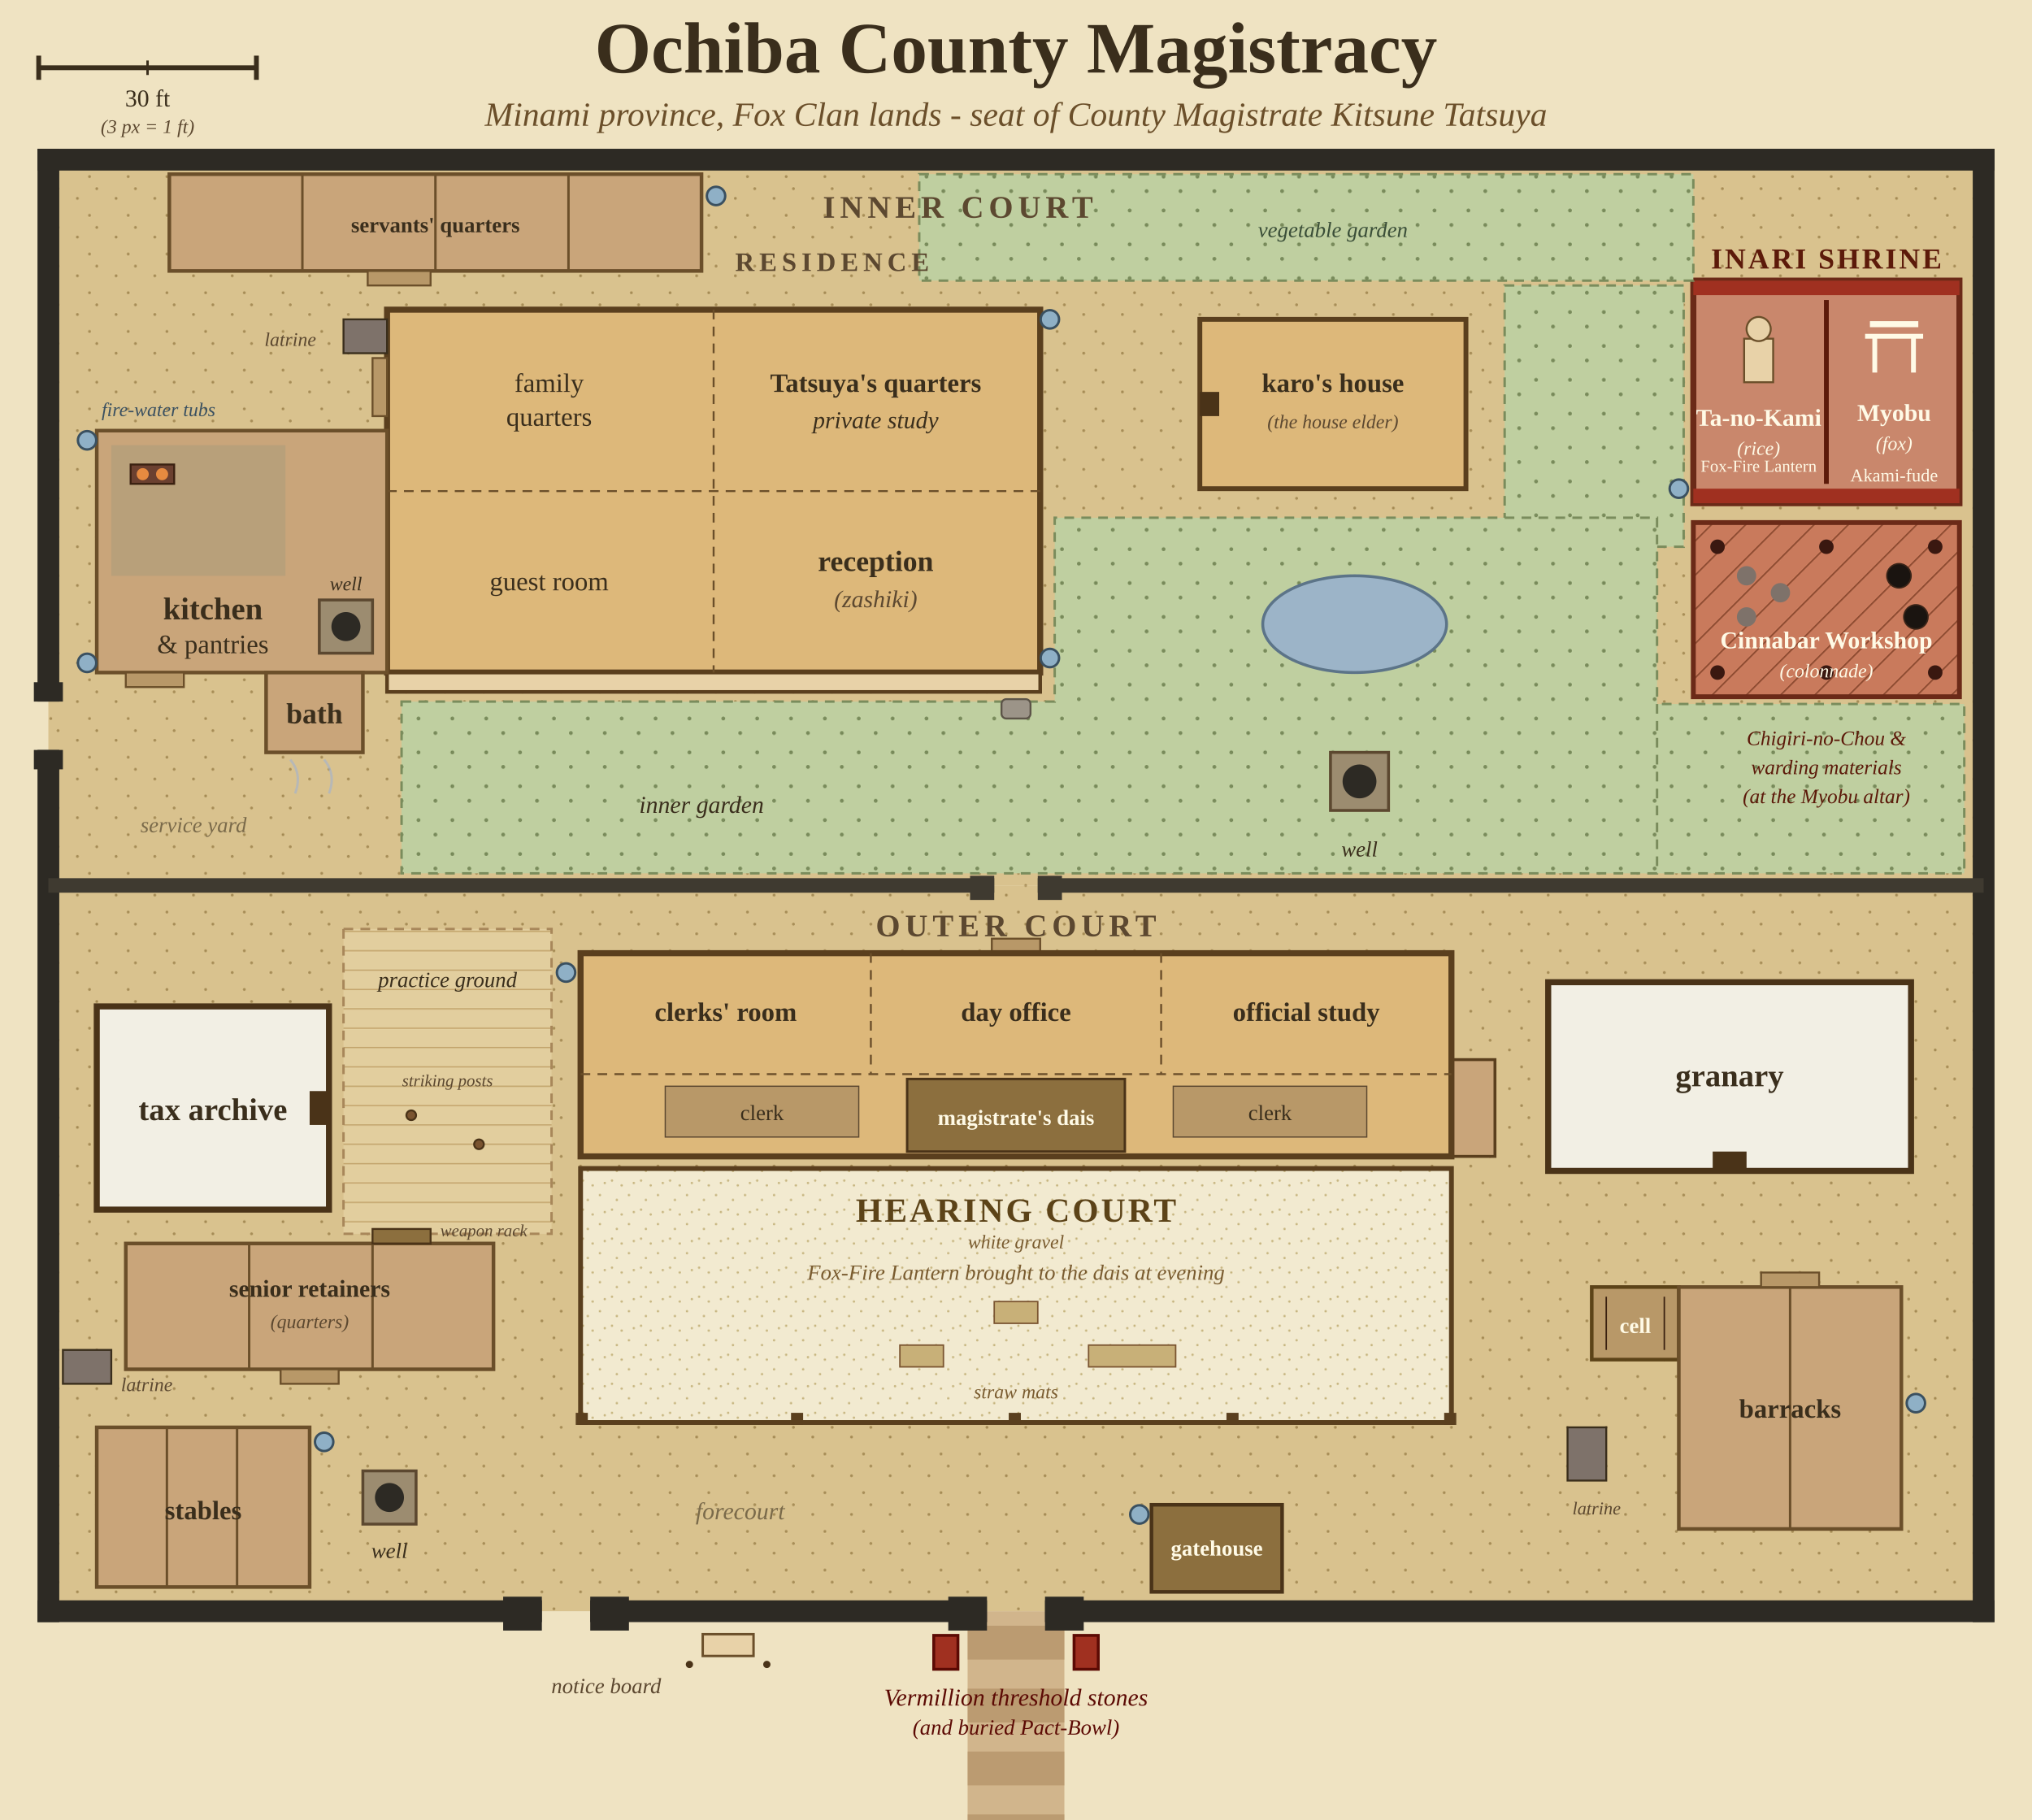
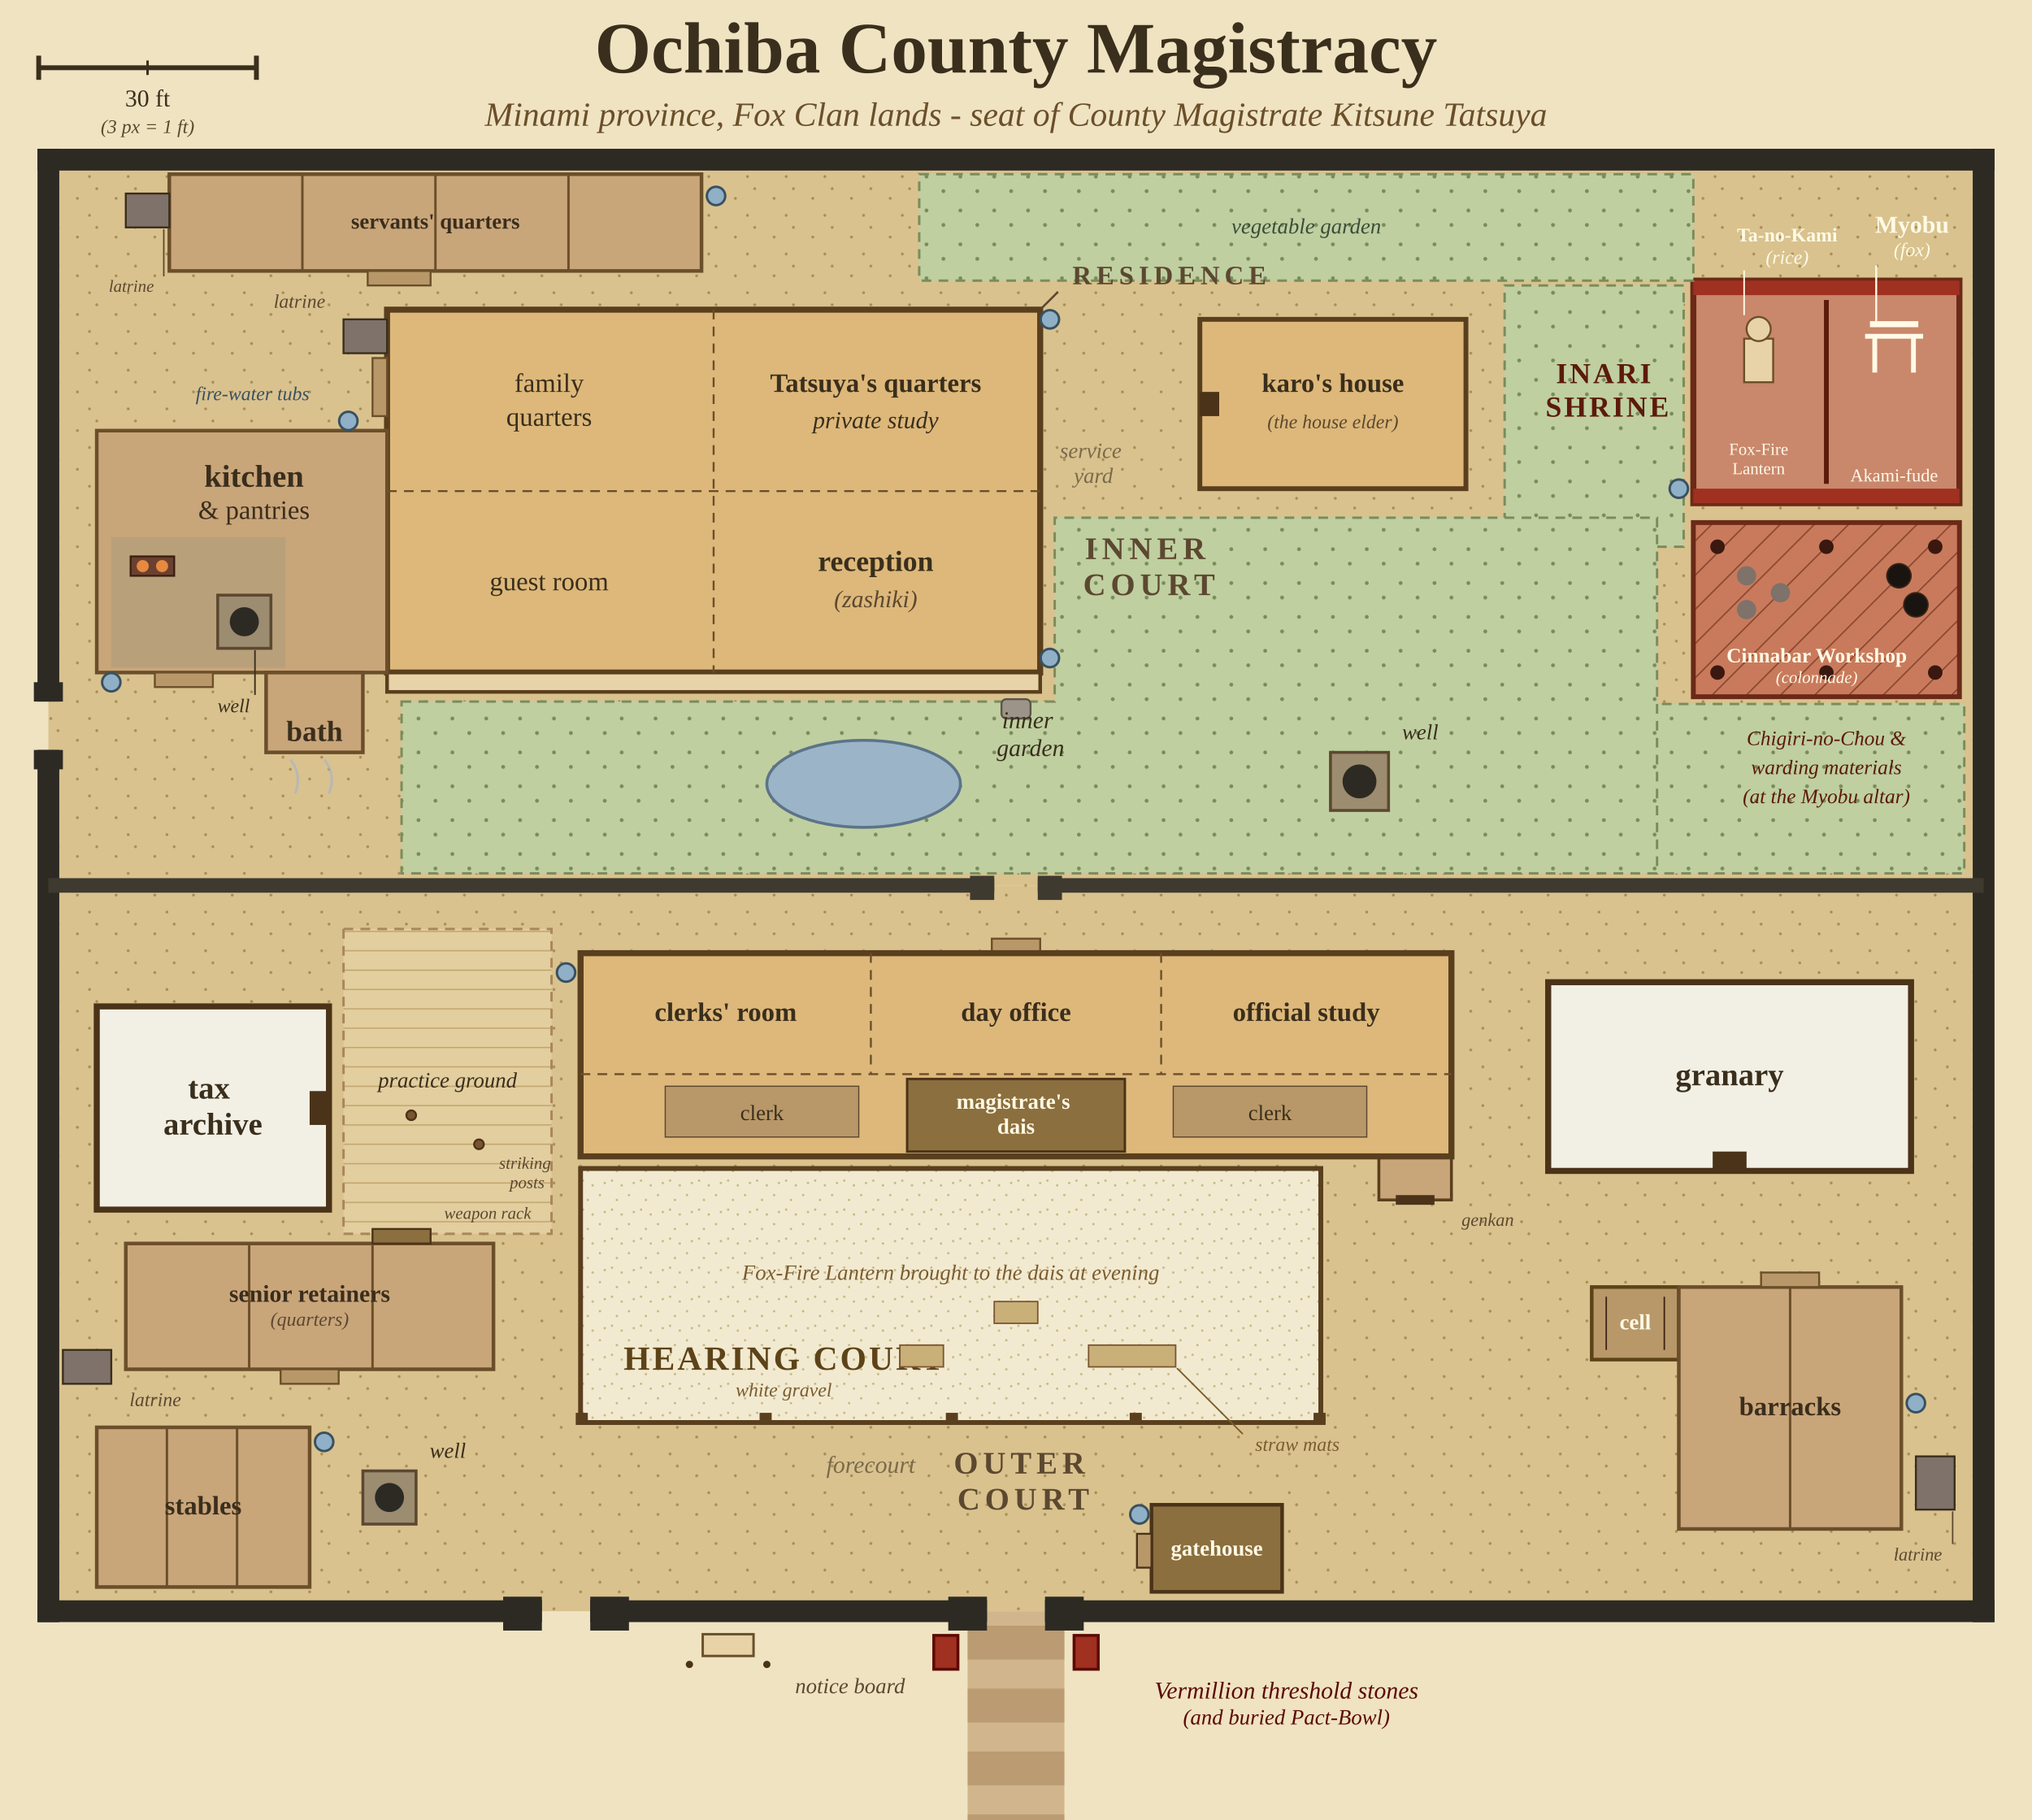
<svg xmlns="http://www.w3.org/2000/svg" viewBox="180 84 840 752" font-family="Georgia, 'Times New Roman', serif">
  <defs>
    <pattern id="colonnade-hatch" patternUnits="userSpaceOnUse" width="10" height="10" patternTransform="rotate(45)">
      <rect width="10" height="10" fill="#C97A5C" />
      <line x1="0" y1="0" x2="0" y2="10" stroke="#8C4A30" stroke-width="1.2" />
    </pattern>
    <pattern id="garden-stipple" patternUnits="userSpaceOnUse" width="14" height="14">
      <rect width="14" height="14" fill="#BFCFA0" />
      <circle cx="3" cy="3" r="0.8" fill="#7A8C5C" />
      <circle cx="10" cy="9" r="0.8" fill="#7A8C5C" />
    </pattern>
    <pattern id="court-earth" patternUnits="userSpaceOnUse" width="16" height="16">
      <rect width="16" height="16" fill="#D9C28E" />
      <circle cx="4" cy="6" r="0.6" fill="#A88E58" />
      <circle cx="12" cy="2" r="0.6" fill="#A88E58" />
      <circle cx="9" cy="13" r="0.6" fill="#A88E58" />
    </pattern>
    <pattern id="keiko-earth" patternUnits="userSpaceOnUse" width="16" height="16">
      <rect width="16" height="16" fill="#E2CE9E" />
      <line x1="0" y1="5" x2="16" y2="5" stroke="#C2A46C" stroke-width="0.5" />
      <line x1="0" y1="13" x2="16" y2="13" stroke="#C2A46C" stroke-width="0.5" />
    </pattern>
    <pattern id="oshirasu-sand" patternUnits="userSpaceOnUse" width="12" height="12">
      <rect width="12" height="12" fill="#F2EAD0" />
      <circle cx="3" cy="4" r="0.5" fill="#C9B884" />
      <circle cx="8" cy="2" r="0.5" fill="#C9B884" />
      <circle cx="10" cy="9" r="0.5" fill="#C9B884" />
      <circle cx="5" cy="10" r="0.5" fill="#C9B884" />
      <circle cx="1" cy="8" r="0.5" fill="#C9B884" />
    </pattern>
    <pattern id="granary-slats" patternUnits="userSpaceOnUse" width="14" height="6">
      <rect width="14" height="6" fill="#D9B47A" />
      <line x1="0" y1="0" x2="14" y2="0" stroke="#7A5430" stroke-width="0.8" />
      <line x1="0" y1="3" x2="14" y2="3" stroke="#A88454" stroke-width="0.5" />
    </pattern>
  </defs>
  <rect x="0" y="0" width="1200" height="900" fill="#EFE3C2" data-kind="-" />
  <g data-kind="road">
    <path d="M 600 900 L 600 750" stroke="#B89060" stroke-width="40" stroke-linecap="butt" opacity="0.55" />
    <path d="M 600 900 L 600 750" stroke="#9C7448" stroke-width="40" stroke-dasharray="14 12" fill="none" opacity="0.4" />
  </g>
  <text x="600" y="114" text-anchor="middle" font-size="30" font-weight="bold" fill="#3A2E1C" data-kind="-">Ochiba County Magistracy</text>
  <text x="600" y="136" text-anchor="middle" font-size="14" font-style="italic" fill="#6B4F2A" data-kind="-">Minami province, Fox Clan lands - seat of County Magistrate Kitsune Tatsuya</text>
  <g data-kind="-">
    <g stroke="#3A2E1C">
      <line x1="196" y1="112" x2="286" y2="112" stroke-width="2" />
      <line x1="196" y1="107" x2="196" y2="117" stroke-width="2" />
      <line x1="286" y1="107" x2="286" y2="117" stroke-width="2" />
      <line x1="241" y1="109" x2="241" y2="115" stroke-width="1" />
    </g>
    <text x="241" y="128" text-anchor="middle" font-size="10" fill="#3A2E1C">30 ft</text>
    <text x="241" y="139" text-anchor="middle" font-size="8" font-style="italic" fill="#5C4830">(3 px = 1 ft)</text>
  </g>
  <rect x="200" y="150" width="800" height="300" fill="url(#court-earth)" id="precinct" data-kind="inner court" />
  <rect x="200" y="450" width="800" height="300" fill="url(#court-earth)" id="precinct" data-kind="outer court" />
  <g stroke="#2D2A24" stroke-width="9" fill="none" stroke-linecap="square" data-kind="compound wall">
    <line x1="200" y1="150" x2="1000" y2="150" />
    <line x1="200" y1="150" x2="200" y2="369.5" />
    <line x1="200" y1="398.5" x2="200" y2="750" />
    <line x1="1000" y1="150" x2="1000" y2="750" />
    <line x1="200" y1="750" x2="399.5" y2="750" />
    <line x1="428.5" y1="750" x2="583.5" y2="750" />
    <line x1="616.5" y1="750" x2="1000" y2="750" />
  </g>
  <g fill="#2D2A24" data-kind="main gate">
    <rect x="572" y="744" width="16" height="14" />
    <rect x="612" y="744" width="16" height="14" />
  </g>
  <g fill="#2D2A24" data-kind="side gate">
    <rect x="194" y="366" width="12" height="8" />
    <rect x="194" y="394" width="12" height="8" />
  </g>
  <g fill="#2D2A24" data-kind="side gate">
    <rect x="388" y="744" width="16" height="14" />
    <rect x="424" y="744" width="16" height="14" />
  </g>
  <g data-kind="threshold stones">
    <rect x="566" y="760" width="10" height="14" fill="#A03020" stroke="#5C0A04" stroke-width="1.2" />
    <rect x="624" y="760" width="10" height="14" fill="#A03020" stroke="#5C0A04" stroke-width="1.2" />
-     <text x="600" y="789" text-anchor="middle" font-size="10" fill="#5C0A04" font-style="italic">Vermillion threshold stones</text>
-     <text x="600" y="801" text-anchor="middle" font-size="9" fill="#5C0A04" font-style="italic">(and buried Pact-Bowl)</text>
+     <text x="711.8" y="786.1" text-anchor="middle" font-size="10" font-style="italic" fill="#5C0A04">Vermillion threshold stones</text>
+     <text x="711.8" y="796.8" text-anchor="middle" font-size="9" font-style="italic" fill="#5C0A04">(and buried Pact-Bowl)</text>
  </g>
  <g data-kind="notice board">
    <rect x="470.5" y="759.5" width="21" height="9" fill="#E8D2A8" stroke="#6B4F2A" stroke-width="1" />
    <circle cx="465" cy="772" r="1.5" fill="#4A3318" />
    <circle cx="497" cy="772" r="1.5" fill="#4A3318" />
-     <text x="430.6" y="783.9" text-anchor="middle" font-size="9" font-style="italic" fill="#5C4830">notice board</text>
+     <text x="531.4" y="783.9" text-anchor="middle" font-size="9" font-style="italic" fill="#5C4830">notice board</text>
  </g>
  <g stroke="#3F3A30" stroke-width="6" fill="none" stroke-dasharray="0" data-kind="court divider">
    <line x1="200" y1="450" x2="591" y2="450" />
    <line x1="609" y1="450" x2="1000" y2="450" />
  </g>
  <g fill="#3F3A30" data-kind="nakamon" data-part-of="court divider">
    <rect x="581" y="446" width="10" height="10" />
    <rect x="609" y="446" width="10" height="10" />
  </g>
-   <text x="600" y="471" text-anchor="middle" font-size="13" font-weight="bold" fill="#5C4830" letter-spacing="2" data-kind="outer court">OUTER COURT</text>
-   <text x="486" y="712" text-anchor="middle" font-size="10" font-style="italic" fill="#7A6A4A" data-kind="outer court">forecourt</text>
+   <text x="603.0" y="693.1" text-anchor="middle" font-size="13" font-weight="bold" letter-spacing="2" fill="#5C4830" data-kind="outer court">
+     <tspan x="603.0" dy="0.0">OUTER</tspan>
+     <tspan x="603.0" dy="14.9">COURT</tspan>
+   </text>
+   <text x="540.0" y="692.8" text-anchor="middle" font-size="10" font-style="italic" fill="#7A6A4A" data-kind="outer court">forecourt</text>
  <g data-kind="stables">
    <rect x="220" y="674" width="88" height="66" fill="#C9A57A" stroke="#6B4F2A" stroke-width="1.5" />
    <line x1="249" y1="674" x2="249" y2="740" stroke="#6B4F2A" stroke-width="1" />
    <line x1="278" y1="674" x2="278" y2="740" stroke="#6B4F2A" stroke-width="1" />
-     <text x="264" y="712" text-anchor="middle" font-size="11" font-weight="bold" fill="#3A2E1C">stables</text>
+     <text x="264.0" y="710.0" text-anchor="middle" font-size="11" font-weight="bold" fill="#3A2E1C">stables</text>
  </g>
  <g data-kind="tax archive">
    <rect x="220" y="500" width="96" height="84" fill="#F2EFE4" stroke="#4A3318" stroke-width="2.5" />
    <rect x="308" y="535" width="8" height="14" fill="#4A3318" data-kind="door" />
-     <text x="268" y="547" text-anchor="middle" font-size="13" font-weight="bold" fill="#3A2E1C">tax archive</text>
+     <text x="268.0" y="538.1" text-anchor="middle" font-size="13" font-weight="bold" fill="#3A2E1C">
+       <tspan x="268.0" dy="0.0">tax</tspan>
+       <tspan x="268.0" dy="14.9">archive</tspan>
+     </text>
  </g>
  <g data-kind="office hall">
    <rect x="420" y="478" width="360" height="84" fill="#DDB87A" />
    <rect x="420" y="478" width="120" height="50" fill="#DDB87A" data-kind="clerks' room" />
    <rect x="540" y="478" width="120" height="50" fill="#DDB87A" data-kind="day office" />
    <rect x="660" y="478" width="120" height="50" fill="#DDB87A" data-kind="official study" />
-     <rect x="780" y="522" width="18" height="40" fill="#C9A57A" stroke="#5A3F1E" stroke-width="1.2" data-kind="genkan" />
+     <rect x="750" y="562" width="30" height="18" fill="#C9A57A" stroke="#5A3F1E" stroke-width="1.2" data-kind="genkan" />
+     <rect x="757" y="578" width="16" height="4" fill="#4A3318" data-kind="genkan" />
+     <text x="795.0" y="590.7" text-anchor="middle" font-size="7.5" font-style="italic" fill="#5C4830" data-kind="genkan">genkan</text>
    <rect x="590" y="472" width="20" height="6" fill="#B89868" stroke="#6B4F2A" stroke-width="0.8" data-kind="door" />
    <rect x="420" y="478" width="360" height="84" fill="none" stroke="#5A3F1E" stroke-width="2.5" />
    <line x1="420" y1="528" x2="780" y2="528" stroke="#6B4F2A" stroke-width="0.8" stroke-dasharray="4 3" />
    <line x1="540" y1="478" x2="540" y2="528" stroke="#6B4F2A" stroke-width="0.8" stroke-dasharray="4 3" />
    <line x1="660" y1="478" x2="660" y2="528" stroke="#6B4F2A" stroke-width="0.8" stroke-dasharray="4 3" />
    <text x="480" y="506" text-anchor="middle" font-size="11" font-weight="bold" fill="#3A2E1C" data-kind="clerks' room">clerks' room</text>
    <text x="600" y="506" text-anchor="middle" font-size="11" font-weight="bold" fill="#3A2E1C" data-kind="day office">day office</text>
    <text x="720" y="506" text-anchor="middle" font-size="11" font-weight="bold" fill="#3A2E1C" data-kind="official study">official study</text>
    <rect x="555" y="530" width="90" height="30" fill="#8C6F3E" stroke="#4A3318" stroke-width="1" data-kind="magistrate's dais" />
-     <text x="600" y="549" text-anchor="middle" font-size="9" fill="#FFFAE6" font-weight="bold" data-kind="magistrate's dais">magistrate's dais</text>
+     <text x="600.0" y="542.3" text-anchor="middle" font-size="9" font-weight="bold" fill="#FFFAE6" data-kind="magistrate's dais">
+       <tspan x="600.0" dy="0.0">magistrate's</tspan>
+       <tspan x="600.0" dy="10.3">dais</tspan>
+     </text>
    <g data-kind="clerks' seats">
      <rect x="455" y="533" width="80" height="21" fill="#B89868" stroke="#5C4830" stroke-width="0.5" />
      <text x="495" y="547" text-anchor="middle" font-size="9" fill="#3A2E1C">clerk</text>
      <rect x="665" y="533" width="80" height="21" fill="#B89868" stroke="#5C4830" stroke-width="0.5" />
      <text x="705" y="547" text-anchor="middle" font-size="9" fill="#3A2E1C">clerk</text>
    </g>
  </g>
  <g data-kind="hearing court">
-     <rect x="420" y="567" width="360" height="105" fill="url(#oshirasu-sand)" stroke="#5A3F1E" stroke-width="2" />
+     <rect x="420" y="567" width="306" height="105" fill="url(#oshirasu-sand)" stroke="#5A3F1E" stroke-width="2" />
    <g fill="#5A3F1E">
      <rect x="418" y="668" width="5" height="5" />
-       <rect x="507" y="668" width="5" height="5" />
-       <rect x="597" y="668" width="5" height="5" />
-       <rect x="687" y="668" width="5" height="5" />
-       <rect x="777" y="668" width="5" height="5" />
-     </g>
-     <text x="600" y="589" text-anchor="middle" font-size="14" font-weight="bold" fill="#5C4318" letter-spacing="1">HEARING COURT</text>
-     <text x="600" y="600" text-anchor="middle" font-size="8" font-style="italic" fill="#7A5C30">white gravel</text>
-     <text x="600" y="613" text-anchor="middle" font-size="9" font-style="italic" fill="#7A5C30" data-kind="fox-fire lantern">Fox-Fire Lantern brought to the dais at evening</text>
+       <rect x="494" y="668" width="5" height="5" />
+       <rect x="571" y="668" width="5" height="5" />
+       <rect x="647" y="668" width="5" height="5" />
+       <rect x="723" y="668" width="5" height="5" />
+     </g>
+     <text x="504.0" y="650.2" text-anchor="middle" letter-spacing="1" font-size="14" font-weight="bold" fill="#5C4318">HEARING COURT</text>
+     <text x="504.0" y="661.2" text-anchor="middle" font-size="8" font-style="italic" fill="#7A5C30">white gravel</text>
+     <text x="573" y="613" text-anchor="middle" font-size="9" font-style="italic" fill="#7A5C30" data-kind="fox-fire lantern">Fox-Fire Lantern brought to the dais at evening</text>
    <g data-kind="kneeling positions">
      <g fill="#C8B078" stroke="#7A5430" stroke-width="0.6">
        <rect x="591" y="622" width="18" height="9" />
        <rect x="552" y="640" width="18" height="9" />
        <rect x="630" y="640" width="36" height="9" />
      </g>
-       <text x="600" y="662" text-anchor="middle" font-size="8" font-style="italic" fill="#7A5C30">straw mats</text>
+       <text x="716.3" y="683.7" text-anchor="middle" font-size="8" font-style="italic" fill="#7A5C30">straw mats</text>
+       <line x1="693.6" y1="676.6" x2="666.7" y2="649.7" stroke="#7A5C30" stroke-width="0.64" stroke-linecap="round" data-leader="1" />
    </g>
  </g>
  <g data-kind="granary">
    <rect x="820" y="490" width="150" height="78" fill="#F2EFE4" stroke="#4A3318" stroke-width="2.5" />
    <rect x="888" y="560" width="14" height="8" fill="#4A3318" data-kind="door" />
-     <text x="895" y="533" text-anchor="middle" font-size="13" font-weight="bold" fill="#3A2E1C">granary</text>
+     <text x="895.0" y="532.6" text-anchor="middle" font-size="13" font-weight="bold" fill="#3A2E1C">granary</text>
  </g>
  <g data-kind="cell">
    <rect x="838" y="616" width="36" height="30" fill="#B89868" stroke="#5C4318" stroke-width="1.5" />
    <line x1="844" y1="620" x2="844" y2="642" stroke="#3A2010" stroke-width="0.6" />
    <line x1="868" y1="620" x2="868" y2="642" stroke="#3A2010" stroke-width="0.6" />
-     <text x="856" y="635" text-anchor="middle" font-size="9" font-weight="bold" fill="#FFFAE6">cell</text>
+     <text x="856.0" y="633.5" text-anchor="middle" font-size="9" font-weight="bold" fill="#FFFAE6">cell</text>
  </g>
  <g data-kind="barracks">
    <rect x="874" y="616" width="92" height="100" fill="#C9A57A" stroke="#6B4F2A" stroke-width="1.5" />
    <line x1="920" y1="616" x2="920" y2="716" stroke="#6B4F2A" stroke-width="1" />
    <rect x="908" y="610" width="24" height="6" fill="#B89868" stroke="#6B4F2A" stroke-width="0.8" data-kind="door" />
-     <text x="920" y="670" text-anchor="middle" font-size="11" font-weight="bold" fill="#3A2E1C">barracks</text>
+     <text x="920.0" y="669.0" text-anchor="middle" font-size="11" font-weight="bold" fill="#3A2E1C">barracks</text>
  </g>
  <g data-kind="latrine">
-     <rect x="828" y="674" width="16" height="22" fill="#7E726A" stroke="#3A2E1C" stroke-width="0.8" />
-     <text x="840" y="710" text-anchor="middle" font-size="7.5" font-style="italic" fill="#5C4830">latrine</text>
+     <rect x="972" y="686" width="16" height="22" fill="#7E726A" stroke="#3A2E1C" stroke-width="0.8" />
+     <text x="972.8" y="729.0" text-anchor="middle" font-size="7.5" font-style="italic" fill="#5C4830">latrine</text>
+     <line x1="987.2" y1="722.0" x2="987.2" y2="709.0" stroke="#5C4830" stroke-width="0.60" stroke-linecap="round" data-leader="1" />
  </g>
  <g data-kind="latrine">
    <rect x="206" y="642" width="20" height="14" fill="#7E726A" stroke="#3A2E1C" stroke-width="0.8" />
-     <text x="230" y="659" font-size="8" font-style="italic" fill="#5C4830">latrine</text>
+     <text x="244.2" y="665.2" text-anchor="middle" font-size="8" font-style="italic" fill="#5C4830">latrine</text>
  </g>
  <g data-kind="well">
    <rect x="330" y="692" width="22" height="22" fill="#9C8C70" stroke="#5C4830" stroke-width="1.2" />
    <circle cx="341" cy="703" r="6" fill="#2D2A24" />
-     <text x="341" y="728" text-anchor="middle" font-size="9" font-style="italic" fill="#3A2E1C">well</text>
+     <text x="365.1" y="686.6" text-anchor="middle" font-size="9" font-style="italic" fill="#3A2E1C">well</text>
  </g>
  <g data-kind="retainers' quarters">
    <rect x="232" y="598" width="152" height="52" fill="#C9A57A" stroke="#6B4F2A" stroke-width="1.5" />
    <line x1="283" y1="598" x2="283" y2="650" stroke="#6B4F2A" stroke-width="1" />
    <line x1="334" y1="598" x2="334" y2="650" stroke="#6B4F2A" stroke-width="1" />
    <rect x="296" y="650" width="24" height="6" fill="#B89868" stroke="#6B4F2A" stroke-width="0.8" data-kind="door" />
-     <text x="308" y="620" text-anchor="middle" font-size="10" font-weight="bold" fill="#3A2E1C">senior retainers</text>
-     <text x="308" y="633" text-anchor="middle" font-size="8" font-style="italic" fill="#5C4830">(quarters)</text>
+     <text x="308.0" y="622.1" text-anchor="middle" font-size="10" font-weight="bold" fill="#3A2E1C">senior retainers</text>
+     <text x="308.0" y="632.0" text-anchor="middle" font-size="8" font-style="italic" fill="#5C4830">(quarters)</text>
  </g>
  <g data-kind="practice ground">
    <rect x="322" y="468" width="86" height="126" fill="url(#keiko-earth)" stroke="#A8875A" stroke-width="1" stroke-dasharray="4 3" />
-     <text x="365" y="492" text-anchor="middle" font-size="9" font-style="italic" fill="#3A2E1C">practice ground</text>
+     <text x="365.0" y="533.5" text-anchor="middle" font-size="9" font-style="italic" fill="#3A2E1C">practice ground</text>
    <g data-kind="striking posts">
-       <text x="365" y="533" text-anchor="middle" font-size="7" font-style="italic" fill="#5C4830">striking posts</text>
+       <text x="397.9" y="567.1" text-anchor="middle" font-size="7" font-style="italic" fill="#5C4830">
+         <tspan x="397.9" dy="0.0">striking</tspan>
+         <tspan x="397.9" dy="8.0">posts</tspan>
+       </text>
      <circle cx="350" cy="545" r="2" fill="#7A5430" stroke="#4A3318" stroke-width="0.8" />
      <circle cx="378" cy="557" r="2" fill="#7A5430" stroke="#4A3318" stroke-width="0.8" />
    </g>
    <g data-kind="weapon rack">
      <rect x="334" y="592" width="24" height="6" fill="#8C6F3E" stroke="#4A3318" stroke-width="0.8" />
-       <text x="362" y="595" text-anchor="start" font-size="7" font-style="italic" fill="#5C4830">weapon rack</text>
+       <text x="381.6" y="587.8" text-anchor="middle" font-size="7" font-style="italic" fill="#5C4830">weapon rack</text>
    </g>
  </g>
  <g data-kind="gatehouse">
    <rect x="656" y="706" width="54" height="36" fill="#8C6F3E" stroke="#4A3318" stroke-width="1.5" />
+     <rect x="650" y="718" width="6" height="14" fill="#B89868" stroke="#4A3318" stroke-width="0.8" data-kind="door" />
    <text x="683" y="727" text-anchor="middle" font-size="9" font-weight="bold" fill="#FFFAE6">gatehouse</text>
  </g>
  <g data-kind="residence">
    <rect x="340" y="212" width="270" height="150" fill="#DDB87A" />
    <rect x="340" y="212" width="135" height="75" fill="#DDB87A" data-kind="family quarters" />
    <rect x="475" y="212" width="135" height="75" fill="#DDB87A" data-kind="lord's quarters" />
    <rect x="340" y="287" width="135" height="75" fill="#DDB87A" data-kind="guest quarters" />
    <rect x="475" y="287" width="135" height="75" fill="#DDB87A" data-kind="reception room" />
    <rect x="340" y="212" width="270" height="150" fill="none" stroke="#5A3F1E" stroke-width="2.5" />
    <rect x="340" y="362" width="270" height="8" fill="#E8D2A8" stroke="#5A3F1E" stroke-width="1.5" data-kind="engawa" />
    <line x1="340" y1="287" x2="610" y2="287" stroke="#6B4F2A" stroke-width="0.8" stroke-dasharray="4 3" />
    <line x1="475" y1="212" x2="475" y2="362" stroke="#6B4F2A" stroke-width="0.8" stroke-dasharray="4 3" />
    <g data-kind="lord's quarters">
      <text x="542" y="246" text-anchor="middle" font-size="11" font-weight="bold" fill="#3A2E1C">Tatsuya's quarters</text>
      <text x="542" y="261" text-anchor="middle" font-size="10" font-style="italic" fill="#3A2E1C">private study</text>
    </g>
    <g data-kind="family quarters">
      <text x="407" y="246" text-anchor="middle" font-size="11" fill="#3A2E1C">family</text>
      <text x="407" y="260" text-anchor="middle" font-size="11" fill="#3A2E1C">quarters</text>
    </g>
    <rect x="334" y="232" width="6" height="24" fill="#B89868" stroke="#6B4F2A" stroke-width="0.8" data-kind="door" />
    <text x="407" y="328" text-anchor="middle" font-size="11" fill="#3A2E1C" data-kind="guest quarters">guest room</text>
    <g data-kind="reception room">
      <text x="542" y="320" text-anchor="middle" font-size="12" font-weight="bold" fill="#3A2E1C">reception</text>
      <text x="542" y="335" text-anchor="middle" font-size="10" font-style="italic" fill="#5C4830">(zashiki)</text>
    </g>
  </g>
  <g data-kind="kitchen" data-part-of="residence">
    <rect x="220" y="262" width="120" height="100" fill="#C9A57A" stroke="#6B4F2A" stroke-width="1.5" />
-     <rect x="226" y="268" width="72" height="54" fill="#B8A07A" />
+     <rect x="226" y="306" width="72" height="54" fill="#B8A07A" />
    <g data-kind="hearth">
-       <rect x="234" y="276" width="18" height="8" fill="#6B4030" stroke="#3A2010" stroke-width="0.8" />
-       <circle cx="239" cy="280" r="2.5" fill="#E68A40" />
-       <circle cx="247" cy="280" r="2.5" fill="#E68A40" />
-     </g>
-     <text x="268" y="340" text-anchor="middle" font-size="13" font-weight="bold" fill="#3A2E1C">kitchen</text>
-     <text x="268" y="354" text-anchor="middle" font-size="11" fill="#3A2E1C">&amp; pantries</text>
-     <rect x="232" y="362" width="24" height="6" fill="#B89868" stroke="#6B4F2A" stroke-width="0.8" data-kind="door" />
-     <rect x="312" y="332" width="22" height="22" fill="#9C8C70" stroke="#5C4830" stroke-width="1.2" data-kind="well" />
-     <circle cx="323" cy="343" r="6" fill="#2D2A24" data-kind="well" />
-     <text x="323" y="328" text-anchor="middle" font-size="8" font-style="italic" fill="#3A2E1C" data-kind="well">well</text>
-   </g>
-   <text x="260" y="428" text-anchor="middle" font-size="9" font-style="italic" fill="#7A6A4A" data-kind="inner court">service yard</text>
+       <rect x="234" y="314" width="18" height="8" fill="#6B4030" stroke="#3A2010" stroke-width="0.8" />
+       <circle cx="239" cy="318" r="2.5" fill="#E68A40" />
+       <circle cx="247" cy="318" r="2.5" fill="#E68A40" />
+     </g>
+     <text x="285.0" y="285.2" text-anchor="middle" font-size="13" font-weight="bold" fill="#3A2E1C">kitchen</text>
+     <text x="285.0" y="298.5" text-anchor="middle" font-size="11" fill="#3A2E1C">&amp; pantries</text>
+     <rect x="244" y="362" width="24" height="6" fill="#B89868" stroke="#6B4F2A" stroke-width="0.8" data-kind="door" />
+     <rect x="270" y="330" width="22" height="22" fill="#9C8C70" stroke="#5C4830" stroke-width="1.2" data-kind="well" />
+     <circle cx="281" cy="341" r="6" fill="#2D2A24" data-kind="well" />
+     <text x="276.6" y="378.4" text-anchor="middle" font-size="8" font-style="italic" fill="#3A2E1C" data-kind="well">well</text>
+     <line x1="285.4" y1="371.0" x2="285.4" y2="353.0" stroke="#3A2E1C" stroke-width="0.64" stroke-linecap="round" data-kind="well" data-leader="1" />
+   </g>
+   <text x="632.0" y="273.3" text-anchor="middle" font-size="9" font-style="italic" fill="#7A6A4A" data-kind="inner court">
+     <tspan x="632.0" dy="0.0">service</tspan>
+     <tspan x="632.0" dy="10.3">yard</tspan>
+   </text>
  <rect x="802" y="202" width="74" height="108" fill="url(#garden-stipple)" stroke="#7A8C5C" stroke-width="1" stroke-dasharray="4 3" data-kind="garden" />
  <g data-kind="compound shrine">
    <rect x="880" y="200" width="110" height="92" fill="#C9876C" stroke="#6B2A18" stroke-width="2.5" />
    <line x1="935" y1="208" x2="935" y2="284" stroke="#5C1A0A" stroke-width="2" />
    <rect x="880" y="200" width="110" height="6" fill="#A03020" />
    <rect x="880" y="286" width="110" height="6" fill="#A03020" />
    <g data-kind="shrine altar">
      <g transform="translate(907, 226)">
        <rect x="-6" y="-2" width="12" height="18" fill="#E8D2A8" stroke="#6B4F2A" stroke-width="0.8" />
        <circle cx="0" cy="-6" r="5" fill="#E8D2A8" stroke="#6B4F2A" stroke-width="0.8" />
      </g>
-       <text x="907" y="260" text-anchor="middle" font-size="10" font-weight="bold" fill="#FFFAE6">Ta-no-Kami</text>
-       <text x="907" y="272" text-anchor="middle" font-size="8" font-style="italic" fill="#FFFAE6">(rice)</text>
-     </g>
-     <text x="907" y="279" text-anchor="middle" font-size="7" fill="#FFFAE6" data-kind="fox-fire lantern">Fox-Fire Lantern</text>
+       <text x="918.8" y="183.8" text-anchor="middle" font-size="8" font-weight="bold" fill="#FFFAE6">Ta-no-Kami</text>
+       <text x="918.8" y="193.0" text-anchor="middle" font-size="8" font-style="italic" fill="#FFFAE6">(rice)</text>
+       <line x1="901.0" y1="196.0" x2="901.0" y2="214.0" stroke="#FFFAE6" stroke-width="0.64" stroke-linecap="round" data-leader="1" />
+     </g>
+     <text x="907" y="272" text-anchor="middle" font-size="7" fill="#FFFAE6" data-kind="fox-fire lantern">Fox-Fire</text>
+     <text x="907" y="280" text-anchor="middle" font-size="7" fill="#FFFAE6" data-kind="fox-fire lantern">Lantern</text>
    <g data-kind="shrine altar">
      <g transform="translate(963, 218)">
        <line x1="-10" y1="0" x2="10" y2="0" stroke="#FFFAE6" stroke-width="2.5" />
        <line x1="-12" y1="5" x2="12" y2="5" stroke="#FFFAE6" stroke-width="2" />
        <line x1="-8" y1="5" x2="-8" y2="20" stroke="#FFFAE6" stroke-width="2" />
        <line x1="8" y1="5" x2="8" y2="20" stroke="#FFFAE6" stroke-width="2" />
      </g>
-       <text x="963" y="258" text-anchor="middle" font-size="10" font-weight="bold" fill="#FFFAE6">Myobu</text>
-       <text x="963" y="270" text-anchor="middle" font-size="8" font-style="italic" fill="#FFFAE6">(fox)</text>
+       <text x="970.4" y="180.2" text-anchor="middle" font-size="10" font-weight="bold" fill="#FFFAE6">Myobu</text>
+       <text x="970.4" y="189.9" text-anchor="middle" font-size="8" font-style="italic" fill="#FFFAE6">(fox)</text>
+       <line x1="955.6" y1="194.0" x2="955.6" y2="217.0" stroke="#FFFAE6" stroke-width="0.80" stroke-linecap="round" data-leader="1" />
    </g>
    <text x="963" y="283" text-anchor="middle" font-size="7.5" fill="#FFFAE6" data-kind="fox relics">Akami-fude</text>
  </g>
  <g data-kind="garden">
    <rect x="860" y="375" width="132" height="70" fill="url(#garden-stipple)" stroke="#7A8C5C" stroke-width="1" stroke-dasharray="4 3" />
  </g>
-   <text x="935" y="195" text-anchor="middle" font-size="12" font-weight="bold" fill="#5C1A0A" letter-spacing="1" data-kind="compound shrine">INARI SHRINE</text>
+   <text x="844.4" y="242.4" text-anchor="middle" font-size="12" font-weight="bold" letter-spacing="1" fill="#5C1A0A" data-kind="compound shrine">
+     <tspan x="844.4" dy="0.0">INARI</tspan>
+     <tspan x="844.4" dy="13.8">SHRINE</tspan>
+   </text>
  <g data-kind="fox relics">
    <text x="935" y="392" text-anchor="middle" font-size="8.5" font-style="italic" fill="#5C1A0A">Chigiri-no-Chou &amp;</text>
    <text x="935" y="404" text-anchor="middle" font-size="8.5" font-style="italic" fill="#5C1A0A">warding materials</text>
    <text x="935" y="416" text-anchor="middle" font-size="8.5" font-style="italic" fill="#5C1A0A">(at the Myobu altar)</text>
  </g>
  <g data-kind="cinnabar workshop">
    <rect x="880" y="300" width="110" height="72" fill="url(#colonnade-hatch)" stroke="#6B2A18" stroke-width="2" />
    <circle cx="890" cy="310" r="3" fill="#3A1810" />
    <circle cx="935" cy="310" r="3" fill="#3A1810" />
    <circle cx="980" cy="310" r="3" fill="#3A1810" />
    <circle cx="890" cy="362" r="3" fill="#3A1810" />
    <circle cx="935" cy="362" r="3" fill="#3A1810" />
    <circle cx="980" cy="362" r="3" fill="#3A1810" />
    <g data-kind="drying stones and bowls">
      <circle cx="902" cy="322" r="4" fill="#7E726A" />
      <circle cx="916" cy="329" r="4" fill="#7E726A" />
-       <circle cx="902" cy="339" r="4" fill="#7E726A" />
+       <circle cx="902" cy="336" r="4" fill="#7E726A" />
      <circle cx="965" cy="322" r="5" fill="#1A1410" stroke="#3A2418" stroke-width="0.6" />
-       <circle cx="972" cy="339" r="5" fill="#1A1410" stroke="#3A2418" stroke-width="0.6" />
-     </g>
-     <text x="935" y="352" text-anchor="middle" font-size="10" font-weight="bold" fill="#FFFAE6">Cinnabar Workshop</text>
-     <text x="935" y="364" text-anchor="middle" font-size="8" font-style="italic" fill="#FFFAE6">(colonnade)</text>
+       <circle cx="972" cy="334" r="5" fill="#1A1410" stroke="#3A2418" stroke-width="0.6" />
+     </g>
+     <text x="931.0" y="357.8" text-anchor="middle" font-size="8.5" font-weight="bold" fill="#FFFAE6">Cinnabar Workshop</text>
+     <text x="931.0" y="366.3" text-anchor="middle" font-size="7" font-style="italic" fill="#FFFAE6">(colonnade)</text>
  </g>
  <g data-kind="garden">
    <path d="M 346 374 H 616 V 298 H 865 V 445 H 346 Z" fill="url(#garden-stipple)" stroke="#7A8C5C" stroke-width="1" stroke-dasharray="4 3" />
-     <ellipse cx="740" cy="342" rx="38" ry="20" fill="#9CB4C8" stroke="#5C7488" stroke-width="1.2" data-kind="garden pond" />
+     <ellipse cx="537" cy="408" rx="40" ry="18" fill="#9CB4C8" stroke="#5C7488" stroke-width="1.2" data-kind="garden pond" />
    <rect x="594" y="373" width="12" height="8" rx="2" fill="#9C9488" stroke="#5C5448" stroke-width="0.8" />
-     <text x="470" y="420" text-anchor="middle" font-size="10" font-style="italic" fill="#3A2E1C">inner garden</text>
+     <text x="606.0" y="385.0" text-anchor="middle" font-size="10" font-style="italic" fill="#3A2E1C">
+       <tspan x="606.0" dy="0.0">inner</tspan>
+       <tspan x="606.0" dy="11.5">garden</tspan>
+     </text>
  </g>
  <g data-kind="bath">
    <rect x="290" y="362" width="40" height="33" fill="#C9A57A" stroke="#6B4F2A" stroke-width="1.5" />
    <path d="M 302 412 q 3 -8 -2 -14 M 316 412 q 3 -8 -2 -14" stroke="#A8B4C8" stroke-width="1" fill="none" opacity="0.7" />
-     <text x="310" y="383" text-anchor="middle" font-size="12" font-weight="bold" fill="#3A2E1C">bath</text>
+     <text x="310.0" y="390.3" text-anchor="middle" font-size="12" font-weight="bold" fill="#3A2E1C">bath</text>
  </g>
  <g data-kind="karo's house">
    <rect x="676" y="216" width="110" height="70" fill="#DDB87A" stroke="#5A3F1E" stroke-width="2" />
    <rect x="676" y="246" width="8" height="10" fill="#4A3318" data-kind="door" />
    <text x="731" y="246" text-anchor="middle" font-size="11" font-weight="bold" fill="#3A2E1C">karo's house</text>
    <text x="731" y="261" text-anchor="middle" font-size="8" font-style="italic" fill="#5C4830">(the house elder)</text>
  </g>
  <g data-kind="well" data-part-of="garden">
    <rect x="730" y="395" width="24" height="24" fill="#9C8C70" stroke="#5C4830" stroke-width="1.2" />
    <circle cx="742" cy="407" r="7" fill="#2D2A24" />
-     <text x="742" y="438" text-anchor="middle" font-size="9" font-style="italic" fill="#3A2E1C">well</text>
+     <text x="767.1" y="389.6" text-anchor="middle" font-size="9" font-style="italic" fill="#3A2E1C">well</text>
  </g>
  <g data-kind="servants' quarters">
    <rect x="250" y="156" width="220" height="40" fill="#C9A57A" stroke="#6B4F2A" stroke-width="1.5" />
    <line x1="305" y1="156" x2="305" y2="196" stroke="#6B4F2A" stroke-width="1" />
    <line x1="360" y1="156" x2="360" y2="196" stroke="#6B4F2A" stroke-width="1" />
    <line x1="415" y1="156" x2="415" y2="196" stroke="#6B4F2A" stroke-width="1" />
    <rect x="332" y="196" width="26" height="6" fill="#B89868" stroke="#6B4F2A" stroke-width="0.8" data-kind="door" />
-     <text x="360" y="180" text-anchor="middle" font-size="9" font-weight="bold" fill="#3A2E1C">servants' quarters</text>
+     <text x="360.0" y="178.5" text-anchor="middle" font-size="9" font-weight="bold" fill="#3A2E1C">servants' quarters</text>
+   </g>
+   <g data-kind="latrine" data-part-of="servants' quarters">
+     <rect x="232" y="164" width="18" height="14" fill="#7E726A" stroke="#3A2E1C" stroke-width="0.8" />
+     <text x="234.3" y="204.6" text-anchor="middle" font-size="7" font-style="italic" fill="#5C4830">latrine</text>
+     <line x1="247.7" y1="198.0" x2="247.7" y2="179.0" stroke="#5C4830" stroke-width="0.60" stroke-linecap="round" data-leader="1" />
  </g>
  <g data-kind="latrine" data-part-of="residence">
    <rect x="322" y="216" width="18" height="14" fill="#7E726A" stroke="#3A2E1C" stroke-width="0.8" />
-     <text x="300" y="227" text-anchor="middle" font-size="8" font-style="italic" fill="#5C4830">latrine</text>
+     <text x="303.8" y="211.2" text-anchor="middle" font-size="8" font-style="italic" fill="#5C4830">latrine</text>
  </g>
  <g data-kind="vegetable garden">
    <rect x="560" y="156" width="320" height="44" fill="url(#garden-stipple)" stroke="#7A8C5C" stroke-width="1" stroke-dasharray="4 3" />
-     <text x="731" y="182" text-anchor="middle" font-size="9" font-style="italic" fill="#3A4E38">vegetable garden</text>
-   </g>
-   <text x="576" y="174" text-anchor="middle" font-size="13" font-weight="bold" fill="#5C4830" letter-spacing="2" data-kind="inner court">INNER COURT</text>
-   <text x="524" y="196" text-anchor="middle" font-size="11" font-weight="bold" fill="#5C4830" letter-spacing="2" data-kind="residence">RESIDENCE</text>
+     <text x="720.0" y="180.5" text-anchor="middle" font-size="9" font-style="italic" fill="#3A4E38">vegetable garden</text>
+   </g>
+   <text x="655.0" y="315.1" text-anchor="middle" font-size="13" font-weight="bold" letter-spacing="2" fill="#5C4830" data-kind="inner court">
+     <tspan x="655.0" dy="0.0">INNER</tspan>
+     <tspan x="655.0" dy="14.9">COURT</tspan>
+   </text>
+   <text x="663.4" y="201.5" text-anchor="middle" font-size="11" font-weight="bold" letter-spacing="2" fill="#5C4830" data-kind="residence">RESIDENCE</text>
+   <line x1="617.1" y1="204.9" x2="610.7" y2="211.3" stroke="#5C4830" stroke-width="0.88" stroke-linecap="round" data-kind="residence" data-leader="1" />
  <g fill="#8FB0C6" stroke="#3A5060" stroke-width="1" data-kind="fire-water tubs">
-     <circle cx="216" cy="266" r="3.8" />
-     <circle cx="216" cy="358" r="3.8" />
+     <circle cx="226" cy="366" r="3.8" />
+     <circle cx="324" cy="258" r="3.8" />
    <circle cx="414" cy="486" r="3.8" />
    <circle cx="614" cy="216" r="3.8" />
    <circle cx="614" cy="356" r="3.8" />
    <circle cx="874" cy="286" r="3.8" />
    <circle cx="972" cy="664" r="3.8" />
    <circle cx="651" cy="710" r="3.8" />
    <circle cx="314" cy="680" r="3.8" />
    <circle cx="476" cy="165" r="3.8" />
  </g>
-   <text x="222" y="256" text-anchor="start" font-size="8" font-style="italic" fill="#3A5060" data-kind="fire-water tubs">fire-water tubs</text>
+   <text x="284.4" y="249.4" text-anchor="middle" font-size="8" font-style="italic" fill="#3A5060" data-kind="fire-water tubs">fire-water tubs</text>
</svg>
